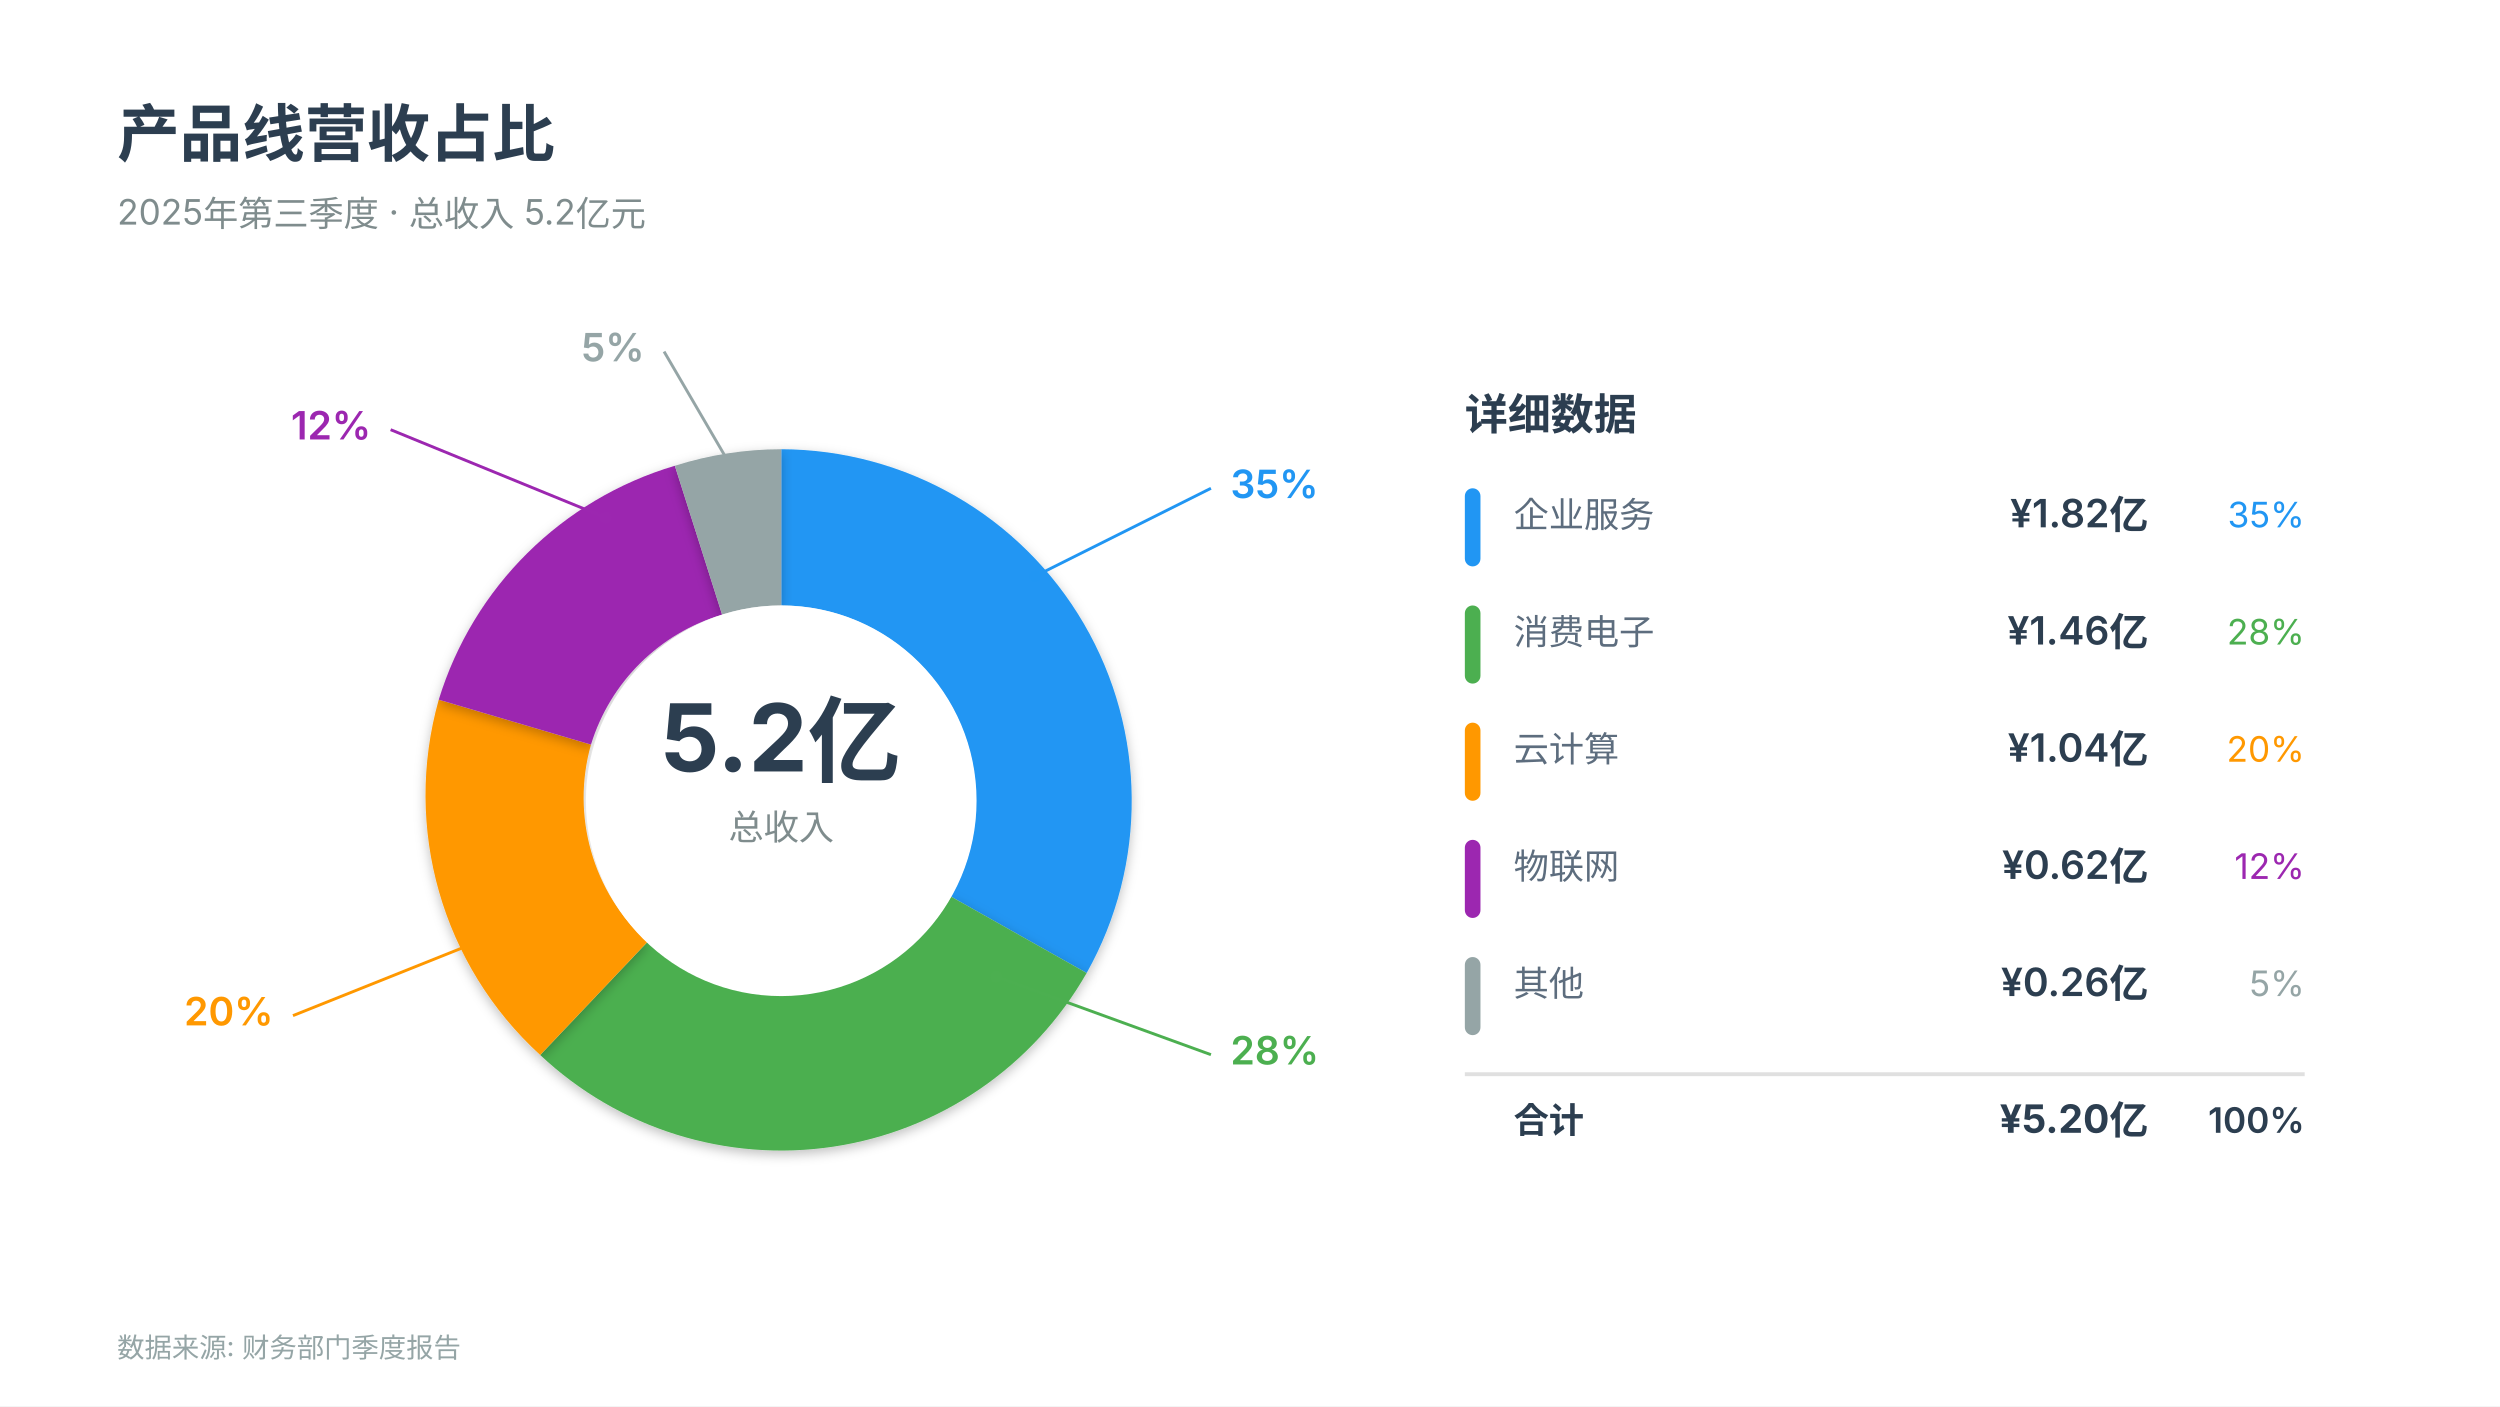
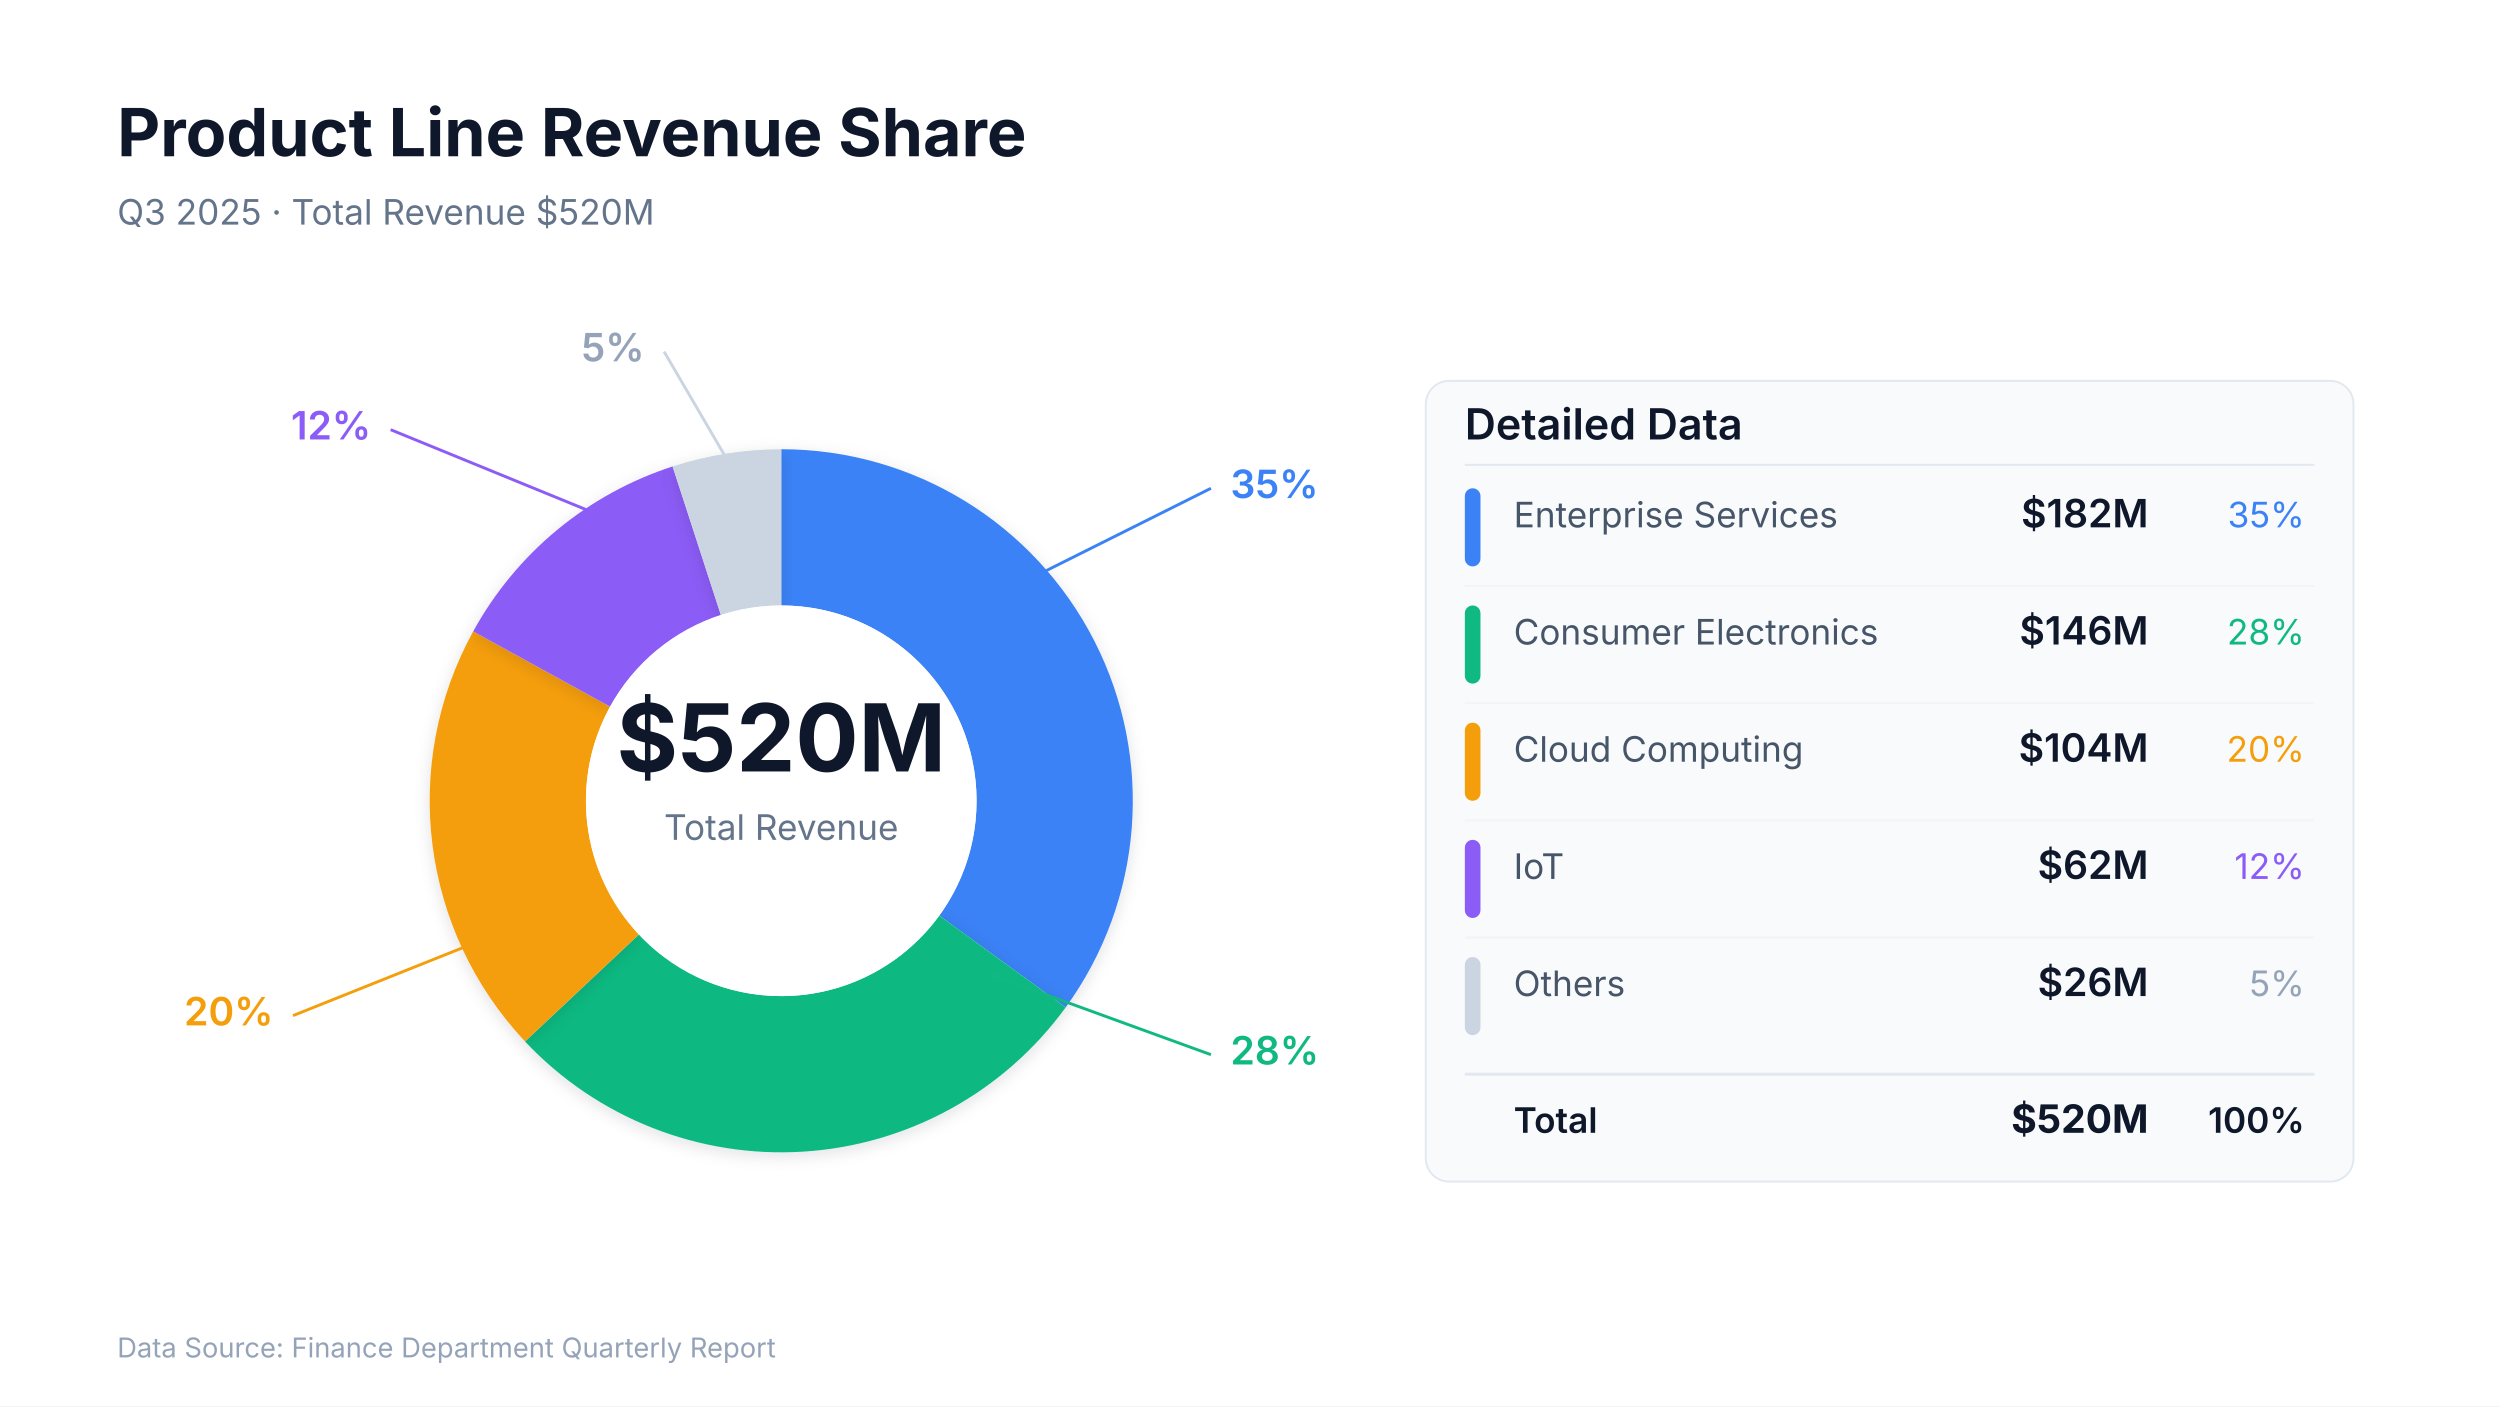
<svg xmlns="http://www.w3.org/2000/svg" viewBox="0 0 1280 720" width="1280" height="720">
  <defs>
    <filter id="sectorShadow">
-       <feGaussianBlur in="SourceAlpha" stdDeviation="3" />
-       <feOffset dx="0" dy="2" />
-       <feComponentTransfer>
-         <feFuncA type="linear" slope="0.25" />
-       </feComponentTransfer>
+       <feGaussianBlur in="SourceAlpha" stdDeviation="4" />
+       <feOffset dx="0" dy="2" result="offsetblur" />
+       <feFlood flood-color="#0F172A" flood-opacity="0.12" result="shadowColor" />
+       <feComposite in="shadowColor" in2="offsetblur" operator="in" result="shadow" />
      <feMerge>
-         <feMergeNode />
+         <feMergeNode in="shadow" />
        <feMergeNode in="SourceGraphic" />
      </feMerge>
    </filter>
  </defs>
  <rect width="1280" height="720" fill="#FFFFFF" />
-   <text x="60" y="80" font-family="-apple-system, BlinkMacSystemFont, 'Segoe UI', sans-serif" font-size="32" font-weight="bold" fill="#2C3E50">
-     <tspan>产品线营收占比</tspan>
-   </text>
-   <text x="60" y="115" font-family="-apple-system, BlinkMacSystemFont, 'Segoe UI', sans-serif" font-size="18" fill="#7F8C8D">
-     <tspan>2025年第三季度 · 总收入 5.2亿元</tspan>
-   </text>
+   <text x="60" y="80" font-family="-apple-system, BlinkMacSystemFont, 'Segoe UI', sans-serif" font-size="34" font-weight="bold" fill="#0F172A">Product Line Revenue Share</text>
+   <text x="60" y="115" font-family="-apple-system, BlinkMacSystemFont, 'Segoe UI', sans-serif" font-size="18" fill="#64748B">Q3 2025 · Total Revenue $520M</text>
  <g id="donutChart" transform="translate(400, 410)">
-     <path d="M 0,-180 A 180,180 0 0,1 156.36,88.18 L 86.87,49.04 A 100,100 0 0,0 0,-100 Z" fill="#2196F3" filter="url(#sectorShadow)" />
-     <path d="M 156.36,88.18 A 180,180 0 0,1 -123.43,130.14 L -68.57,72.30 A 100,100 0 0,0 86.87,49.04 Z" fill="#4CAF50" filter="url(#sectorShadow)" />
-     <path d="M -123.43,130.14 A 180,180 0 0,1 -175.36,-51.76 L -97.42,-28.76 A 100,100 0 0,0 -68.57,72.30 Z" fill="#FF9800" filter="url(#sectorShadow)" />
-     <path d="M -175.36,-51.76 A 180,180 0 0,1 -54.46,-171.54 L -30.26,-95.30 A 100,100 0 0,0 -97.42,-28.76 Z" fill="#9C27B0" filter="url(#sectorShadow)" />
-     <path d="M -54.46,-171.54 A 180,180 0 0,1 0,-180 L 0,-100 A 100,100 0 0,0 -30.26,-95.30 Z" fill="#95A5A6" filter="url(#sectorShadow)" />
+     <g id="donut-sectors">
+       <g id="sector-1">
+         <path d="M 0,-180 A 180,180 0 0,1 145.62,105.80 L 80.90,58.78 A 100,100 0 0,0 0,-100 Z" fill="#3B82F6" filter="url(#sectorShadow)" />
+       </g>
+       <g id="sector-2">
+         <path d="M 145.62,105.80 A 180,180 0 0,1 -131.21,123.22 L -72.90,68.45 A 100,100 0 0,0 80.90,58.78 Z" fill="#10B981" filter="url(#sectorShadow)" />
+       </g>
+       <g id="sector-3">
+         <path d="M -131.21,123.22 A 180,180 0 0,1 -157.74,-86.72 L -87.63,-48.18 A 100,100 0 0,0 -72.90,68.45 Z" fill="#F59E0B" filter="url(#sectorShadow)" />
+       </g>
+       <g id="sector-4">
+         <path d="M -157.74,-86.72 A 180,180 0 0,1 -55.62,-171.19 L -30.90,-95.11 A 100,100 0 0,0 -87.63,-48.18 Z" fill="#8B5CF6" filter="url(#sectorShadow)" />
+       </g>
+       <g id="sector-5">
+         <path d="M -55.62,-171.19 A 180,180 0 0,1 0,-180 L 0,-100 A 100,100 0 0,0 -30.90,-95.11 Z" fill="#CBD5E1" filter="url(#sectorShadow)" />
+       </g>
+     </g>
    <circle cx="0" cy="0" r="100" fill="#FFFFFF" />
-     <text x="0" y="-15" font-family="-apple-system, BlinkMacSystemFont, 'Segoe UI', sans-serif" font-size="48" font-weight="bold" fill="#2C3E50" text-anchor="middle">
-       <tspan>5.2亿</tspan>
-     </text>
-     <text x="0" y="20" font-family="-apple-system, BlinkMacSystemFont, 'Segoe UI', sans-serif" font-size="18" fill="#7F8C8D" text-anchor="middle">
-       <tspan>总收入</tspan>
-     </text>
+     <text x="0" y="-15" font-family="-apple-system, BlinkMacSystemFont, 'Segoe UI', sans-serif" font-size="48" font-weight="bold" fill="#0F172A" text-anchor="middle">$520M</text>
+     <text x="0" y="20" font-family="-apple-system, BlinkMacSystemFont, 'Segoe UI', sans-serif" font-size="18" fill="#64748B" text-anchor="middle">Total Revenue</text>
  </g>
-   <g>
-     <line x1="530" y1="295" x2="620" y2="250" stroke="#2196F3" stroke-width="1.5" />
-     <circle cx="530" cy="295" r="3" fill="#2196F3" />
-     <text x="630" y="255" font-family="-apple-system, BlinkMacSystemFont, 'Segoe UI', sans-serif" font-size="20" font-weight="600" fill="#2196F3">
-       <tspan>35%</tspan>
-     </text>
-   </g>
-   <g>
-     <line x1="510" y1="500" x2="620" y2="540" stroke="#4CAF50" stroke-width="1.5" />
-     <circle cx="510" cy="500" r="3" fill="#4CAF50" />
-     <text x="630" y="545" font-family="-apple-system, BlinkMacSystemFont, 'Segoe UI', sans-serif" font-size="20" font-weight="600" fill="#4CAF50">
-       <tspan>28%</tspan>
-     </text>
-   </g>
-   <g>
-     <line x1="250" y1="480" x2="150" y2="520" stroke="#FF9800" stroke-width="1.5" />
-     <circle cx="250" cy="480" r="3" fill="#FF9800" />
-     <text x="140" y="525" font-family="-apple-system, BlinkMacSystemFont, 'Segoe UI', sans-serif" font-size="20" font-weight="600" fill="#FF9800" text-anchor="end">
-       <tspan>20%</tspan>
-     </text>
-   </g>
-   <g>
-     <line x1="310" y1="265" x2="200" y2="220" stroke="#9C27B0" stroke-width="1.5" />
-     <circle cx="310" cy="265" r="3" fill="#9C27B0" />
-     <text x="190" y="225" font-family="-apple-system, BlinkMacSystemFont, 'Segoe UI', sans-serif" font-size="20" font-weight="600" fill="#9C27B0" text-anchor="end">
-       <tspan>12%</tspan>
-     </text>
-   </g>
-   <g>
-     <line x1="375" y1="240" x2="340" y2="180" stroke="#95A5A6" stroke-width="1.5" />
-     <circle cx="375" cy="240" r="3" fill="#95A5A6" />
-     <text x="330" y="185" font-family="-apple-system, BlinkMacSystemFont, 'Segoe UI', sans-serif" font-size="20" font-weight="600" fill="#95A5A6" text-anchor="end">
-       <tspan>5%</tspan>
-     </text>
+   <g id="labels">
+     <g id="label-1">
+       <line x1="530" y1="295" x2="620" y2="250" stroke="#3B82F6" stroke-width="1.5" />
+       <circle cx="530" cy="295" r="3" fill="#3B82F6" />
+       <text x="630" y="255" font-family="-apple-system, BlinkMacSystemFont, 'Segoe UI', sans-serif" font-size="20" font-weight="600" fill="#3B82F6">35%</text>
+     </g>
+     <g id="label-2">
+       <line x1="510" y1="500" x2="620" y2="540" stroke="#10B981" stroke-width="1.5" />
+       <circle cx="510" cy="500" r="3" fill="#10B981" />
+       <text x="630" y="545" font-family="-apple-system, BlinkMacSystemFont, 'Segoe UI', sans-serif" font-size="20" font-weight="600" fill="#10B981">28%</text>
+     </g>
+     <g id="label-3">
+       <line x1="250" y1="480" x2="150" y2="520" stroke="#F59E0B" stroke-width="1.5" />
+       <circle cx="250" cy="480" r="3" fill="#F59E0B" />
+       <text x="140" y="525" font-family="-apple-system, BlinkMacSystemFont, 'Segoe UI', sans-serif" font-size="20" font-weight="600" fill="#F59E0B" text-anchor="end">20%</text>
+     </g>
+     <g id="label-4">
+       <line x1="310" y1="265" x2="200" y2="220" stroke="#8B5CF6" stroke-width="1.5" />
+       <circle cx="310" cy="265" r="3" fill="#8B5CF6" />
+       <text x="190" y="225" font-family="-apple-system, BlinkMacSystemFont, 'Segoe UI', sans-serif" font-size="20" font-weight="600" fill="#8B5CF6" text-anchor="end">12%</text>
+     </g>
+     <g id="label-5">
+       <line x1="375" y1="240" x2="340" y2="180" stroke="#CBD5E1" stroke-width="1.5" />
+       <circle cx="375" cy="240" r="3" fill="#CBD5E1" />
+       <text x="330" y="185" font-family="-apple-system, BlinkMacSystemFont, 'Segoe UI', sans-serif" font-size="20" font-weight="600" fill="#94A3B8" text-anchor="end">5%</text>
+     </g>
  </g>
  <g id="detailList">
-     <text x="750" y="220" font-family="-apple-system, BlinkMacSystemFont, 'Segoe UI', sans-serif" font-size="22" font-weight="600" fill="#2C3E50">
-       <tspan>详细数据</tspan>
-     </text>
-     <rect x="750" y="250" width="8" height="40" rx="4" fill="#2196F3" />
-     <text x="775" y="270" font-family="-apple-system, BlinkMacSystemFont, 'Segoe UI', sans-serif" font-size="18" fill="#5D6D7E">
-       <tspan>企业服务</tspan>
-     </text>
-     <text x="1100" y="270" font-family="-apple-system, BlinkMacSystemFont, 'Segoe UI', sans-serif" font-size="20" font-weight="600" fill="#2C3E50" text-anchor="end">
-       <tspan>¥1.82亿</tspan>
-     </text>
-     <text x="1180" y="270" font-family="-apple-system, BlinkMacSystemFont, 'Segoe UI', sans-serif" font-size="18" fill="#2196F3" text-anchor="end">
-       <tspan>35%</tspan>
-     </text>
-     <rect x="750" y="310" width="8" height="40" rx="4" fill="#4CAF50" />
-     <text x="775" y="330" font-family="-apple-system, BlinkMacSystemFont, 'Segoe UI', sans-serif" font-size="18" fill="#5D6D7E">
-       <tspan>消费电子</tspan>
-     </text>
-     <text x="1100" y="330" font-family="-apple-system, BlinkMacSystemFont, 'Segoe UI', sans-serif" font-size="20" font-weight="600" fill="#2C3E50" text-anchor="end">
-       <tspan>¥1.46亿</tspan>
-     </text>
-     <text x="1180" y="330" font-family="-apple-system, BlinkMacSystemFont, 'Segoe UI', sans-serif" font-size="18" fill="#4CAF50" text-anchor="end">
-       <tspan>28%</tspan>
-     </text>
-     <rect x="750" y="370" width="8" height="40" rx="4" fill="#FF9800" />
-     <text x="775" y="390" font-family="-apple-system, BlinkMacSystemFont, 'Segoe UI', sans-serif" font-size="18" fill="#5D6D7E">
-       <tspan>云计算</tspan>
-     </text>
-     <text x="1100" y="390" font-family="-apple-system, BlinkMacSystemFont, 'Segoe UI', sans-serif" font-size="20" font-weight="600" fill="#2C3E50" text-anchor="end">
-       <tspan>¥1.04亿</tspan>
-     </text>
-     <text x="1180" y="390" font-family="-apple-system, BlinkMacSystemFont, 'Segoe UI', sans-serif" font-size="18" fill="#FF9800" text-anchor="end">
-       <tspan>20%</tspan>
-     </text>
-     <rect x="750" y="430" width="8" height="40" rx="4" fill="#9C27B0" />
-     <text x="775" y="450" font-family="-apple-system, BlinkMacSystemFont, 'Segoe UI', sans-serif" font-size="18" fill="#5D6D7E">
-       <tspan>物联网</tspan>
-     </text>
-     <text x="1100" y="450" font-family="-apple-system, BlinkMacSystemFont, 'Segoe UI', sans-serif" font-size="20" font-weight="600" fill="#2C3E50" text-anchor="end">
-       <tspan>¥0.62亿</tspan>
-     </text>
-     <text x="1180" y="450" font-family="-apple-system, BlinkMacSystemFont, 'Segoe UI', sans-serif" font-size="18" fill="#9C27B0" text-anchor="end">
-       <tspan>12%</tspan>
-     </text>
-     <rect x="750" y="490" width="8" height="40" rx="4" fill="#95A5A6" />
-     <text x="775" y="510" font-family="-apple-system, BlinkMacSystemFont, 'Segoe UI', sans-serif" font-size="18" fill="#5D6D7E">
-       <tspan>其他</tspan>
-     </text>
-     <text x="1100" y="510" font-family="-apple-system, BlinkMacSystemFont, 'Segoe UI', sans-serif" font-size="20" font-weight="600" fill="#2C3E50" text-anchor="end">
-       <tspan>¥0.26亿</tspan>
-     </text>
-     <text x="1180" y="510" font-family="-apple-system, BlinkMacSystemFont, 'Segoe UI', sans-serif" font-size="18" fill="#95A5A6" text-anchor="end">
-       <tspan>5%</tspan>
-     </text>
-     <line x1="750" y1="550" x2="1180" y2="550" stroke="#E0E0E0" stroke-width="2" />
-     <text x="775" y="580" font-family="-apple-system, BlinkMacSystemFont, 'Segoe UI', sans-serif" font-size="18" font-weight="600" fill="#2C3E50">
-       <tspan>合计</tspan>
-     </text>
-     <text x="1100" y="580" font-family="-apple-system, BlinkMacSystemFont, 'Segoe UI', sans-serif" font-size="20" font-weight="bold" fill="#2C3E50" text-anchor="end">
-       <tspan>¥5.20亿</tspan>
-     </text>
-     <text x="1180" y="580" font-family="-apple-system, BlinkMacSystemFont, 'Segoe UI', sans-serif" font-size="18" font-weight="600" fill="#2C3E50" text-anchor="end">
-       <tspan>100%</tspan>
-     </text>
+     <rect x="730" y="195" width="475" height="410" rx="12" fill="#F8FAFC" stroke="#E2E8F0" stroke-width="1" />
+     <text x="750" y="225" font-family="-apple-system, BlinkMacSystemFont, 'Segoe UI', sans-serif" font-size="22" font-weight="600" fill="#0F172A">Detailed Data</text>
+     <line x1="750" y1="238" x2="1185" y2="238" stroke="#E2E8F0" stroke-width="1" />
+     <g id="list-items">
+       <g id="item-1">
+         <rect x="750" y="250" width="8" height="40" rx="4" fill="#3B82F6" />
+         <text x="775" y="270" font-family="-apple-system, BlinkMacSystemFont, 'Segoe UI', sans-serif" font-size="18" fill="#475569">Enterprise Services</text>
+         <text x="1100" y="270" font-family="-apple-system, BlinkMacSystemFont, 'Segoe UI', sans-serif" font-size="20" font-weight="600" fill="#0F172A" text-anchor="end">$182M</text>
+         <text x="1180" y="270" font-family="-apple-system, BlinkMacSystemFont, 'Segoe UI', sans-serif" font-size="18" fill="#3B82F6" text-anchor="end">35%</text>
+         <line x1="750" y1="300" x2="1185" y2="300" stroke="#F1F5F9" stroke-width="1" />
+       </g>
+       <g id="item-2">
+         <rect x="750" y="310" width="8" height="40" rx="4" fill="#10B981" />
+         <text x="775" y="330" font-family="-apple-system, BlinkMacSystemFont, 'Segoe UI', sans-serif" font-size="18" fill="#475569">Consumer Electronics</text>
+         <text x="1100" y="330" font-family="-apple-system, BlinkMacSystemFont, 'Segoe UI', sans-serif" font-size="20" font-weight="600" fill="#0F172A" text-anchor="end">$146M</text>
+         <text x="1180" y="330" font-family="-apple-system, BlinkMacSystemFont, 'Segoe UI', sans-serif" font-size="18" fill="#10B981" text-anchor="end">28%</text>
+         <line x1="750" y1="360" x2="1185" y2="360" stroke="#F1F5F9" stroke-width="1" />
+       </g>
+       <g id="item-3">
+         <rect x="750" y="370" width="8" height="40" rx="4" fill="#F59E0B" />
+         <text x="775" y="390" font-family="-apple-system, BlinkMacSystemFont, 'Segoe UI', sans-serif" font-size="18" fill="#475569">Cloud Computing</text>
+         <text x="1100" y="390" font-family="-apple-system, BlinkMacSystemFont, 'Segoe UI', sans-serif" font-size="20" font-weight="600" fill="#0F172A" text-anchor="end">$104M</text>
+         <text x="1180" y="390" font-family="-apple-system, BlinkMacSystemFont, 'Segoe UI', sans-serif" font-size="18" fill="#F59E0B" text-anchor="end">20%</text>
+         <line x1="750" y1="420" x2="1185" y2="420" stroke="#F1F5F9" stroke-width="1" />
+       </g>
+       <g id="item-4">
+         <rect x="750" y="430" width="8" height="40" rx="4" fill="#8B5CF6" />
+         <text x="775" y="450" font-family="-apple-system, BlinkMacSystemFont, 'Segoe UI', sans-serif" font-size="18" fill="#475569">IoT</text>
+         <text x="1100" y="450" font-family="-apple-system, BlinkMacSystemFont, 'Segoe UI', sans-serif" font-size="20" font-weight="600" fill="#0F172A" text-anchor="end">$62M</text>
+         <text x="1180" y="450" font-family="-apple-system, BlinkMacSystemFont, 'Segoe UI', sans-serif" font-size="18" fill="#8B5CF6" text-anchor="end">12%</text>
+         <line x1="750" y1="480" x2="1185" y2="480" stroke="#F1F5F9" stroke-width="1" />
+       </g>
+       <g id="item-5">
+         <rect x="750" y="490" width="8" height="40" rx="4" fill="#CBD5E1" />
+         <text x="775" y="510" font-family="-apple-system, BlinkMacSystemFont, 'Segoe UI', sans-serif" font-size="18" fill="#475569">Others</text>
+         <text x="1100" y="510" font-family="-apple-system, BlinkMacSystemFont, 'Segoe UI', sans-serif" font-size="20" font-weight="600" fill="#0F172A" text-anchor="end">$26M</text>
+         <text x="1180" y="510" font-family="-apple-system, BlinkMacSystemFont, 'Segoe UI', sans-serif" font-size="18" fill="#94A3B8" text-anchor="end">5%</text>
+       </g>
+     </g>
+     <line x1="750" y1="550" x2="1185" y2="550" stroke="#E2E8F0" stroke-width="1.5" />
+     <text x="775" y="580" font-family="-apple-system, BlinkMacSystemFont, 'Segoe UI', sans-serif" font-size="18" font-weight="600" fill="#0F172A">Total</text>
+     <text x="1100" y="580" font-family="-apple-system, BlinkMacSystemFont, 'Segoe UI', sans-serif" font-size="20" font-weight="bold" fill="#0F172A" text-anchor="end">$520M</text>
+     <text x="1180" y="580" font-family="-apple-system, BlinkMacSystemFont, 'Segoe UI', sans-serif" font-size="18" font-weight="600" fill="#0F172A" text-anchor="end">100%</text>
  </g>
-   <text x="60" y="695" font-family="-apple-system, BlinkMacSystemFont, 'Segoe UI', sans-serif" font-size="14" fill="#95A5A6">
-     <tspan>数据来源: 财务部门季度报告</tspan>
-   </text>
+   <text x="60" y="695" font-family="-apple-system, BlinkMacSystemFont, 'Segoe UI', sans-serif" font-size="14" fill="#94A3B8">Data Source: Finance Department Quarterly Report</text>
</svg>
